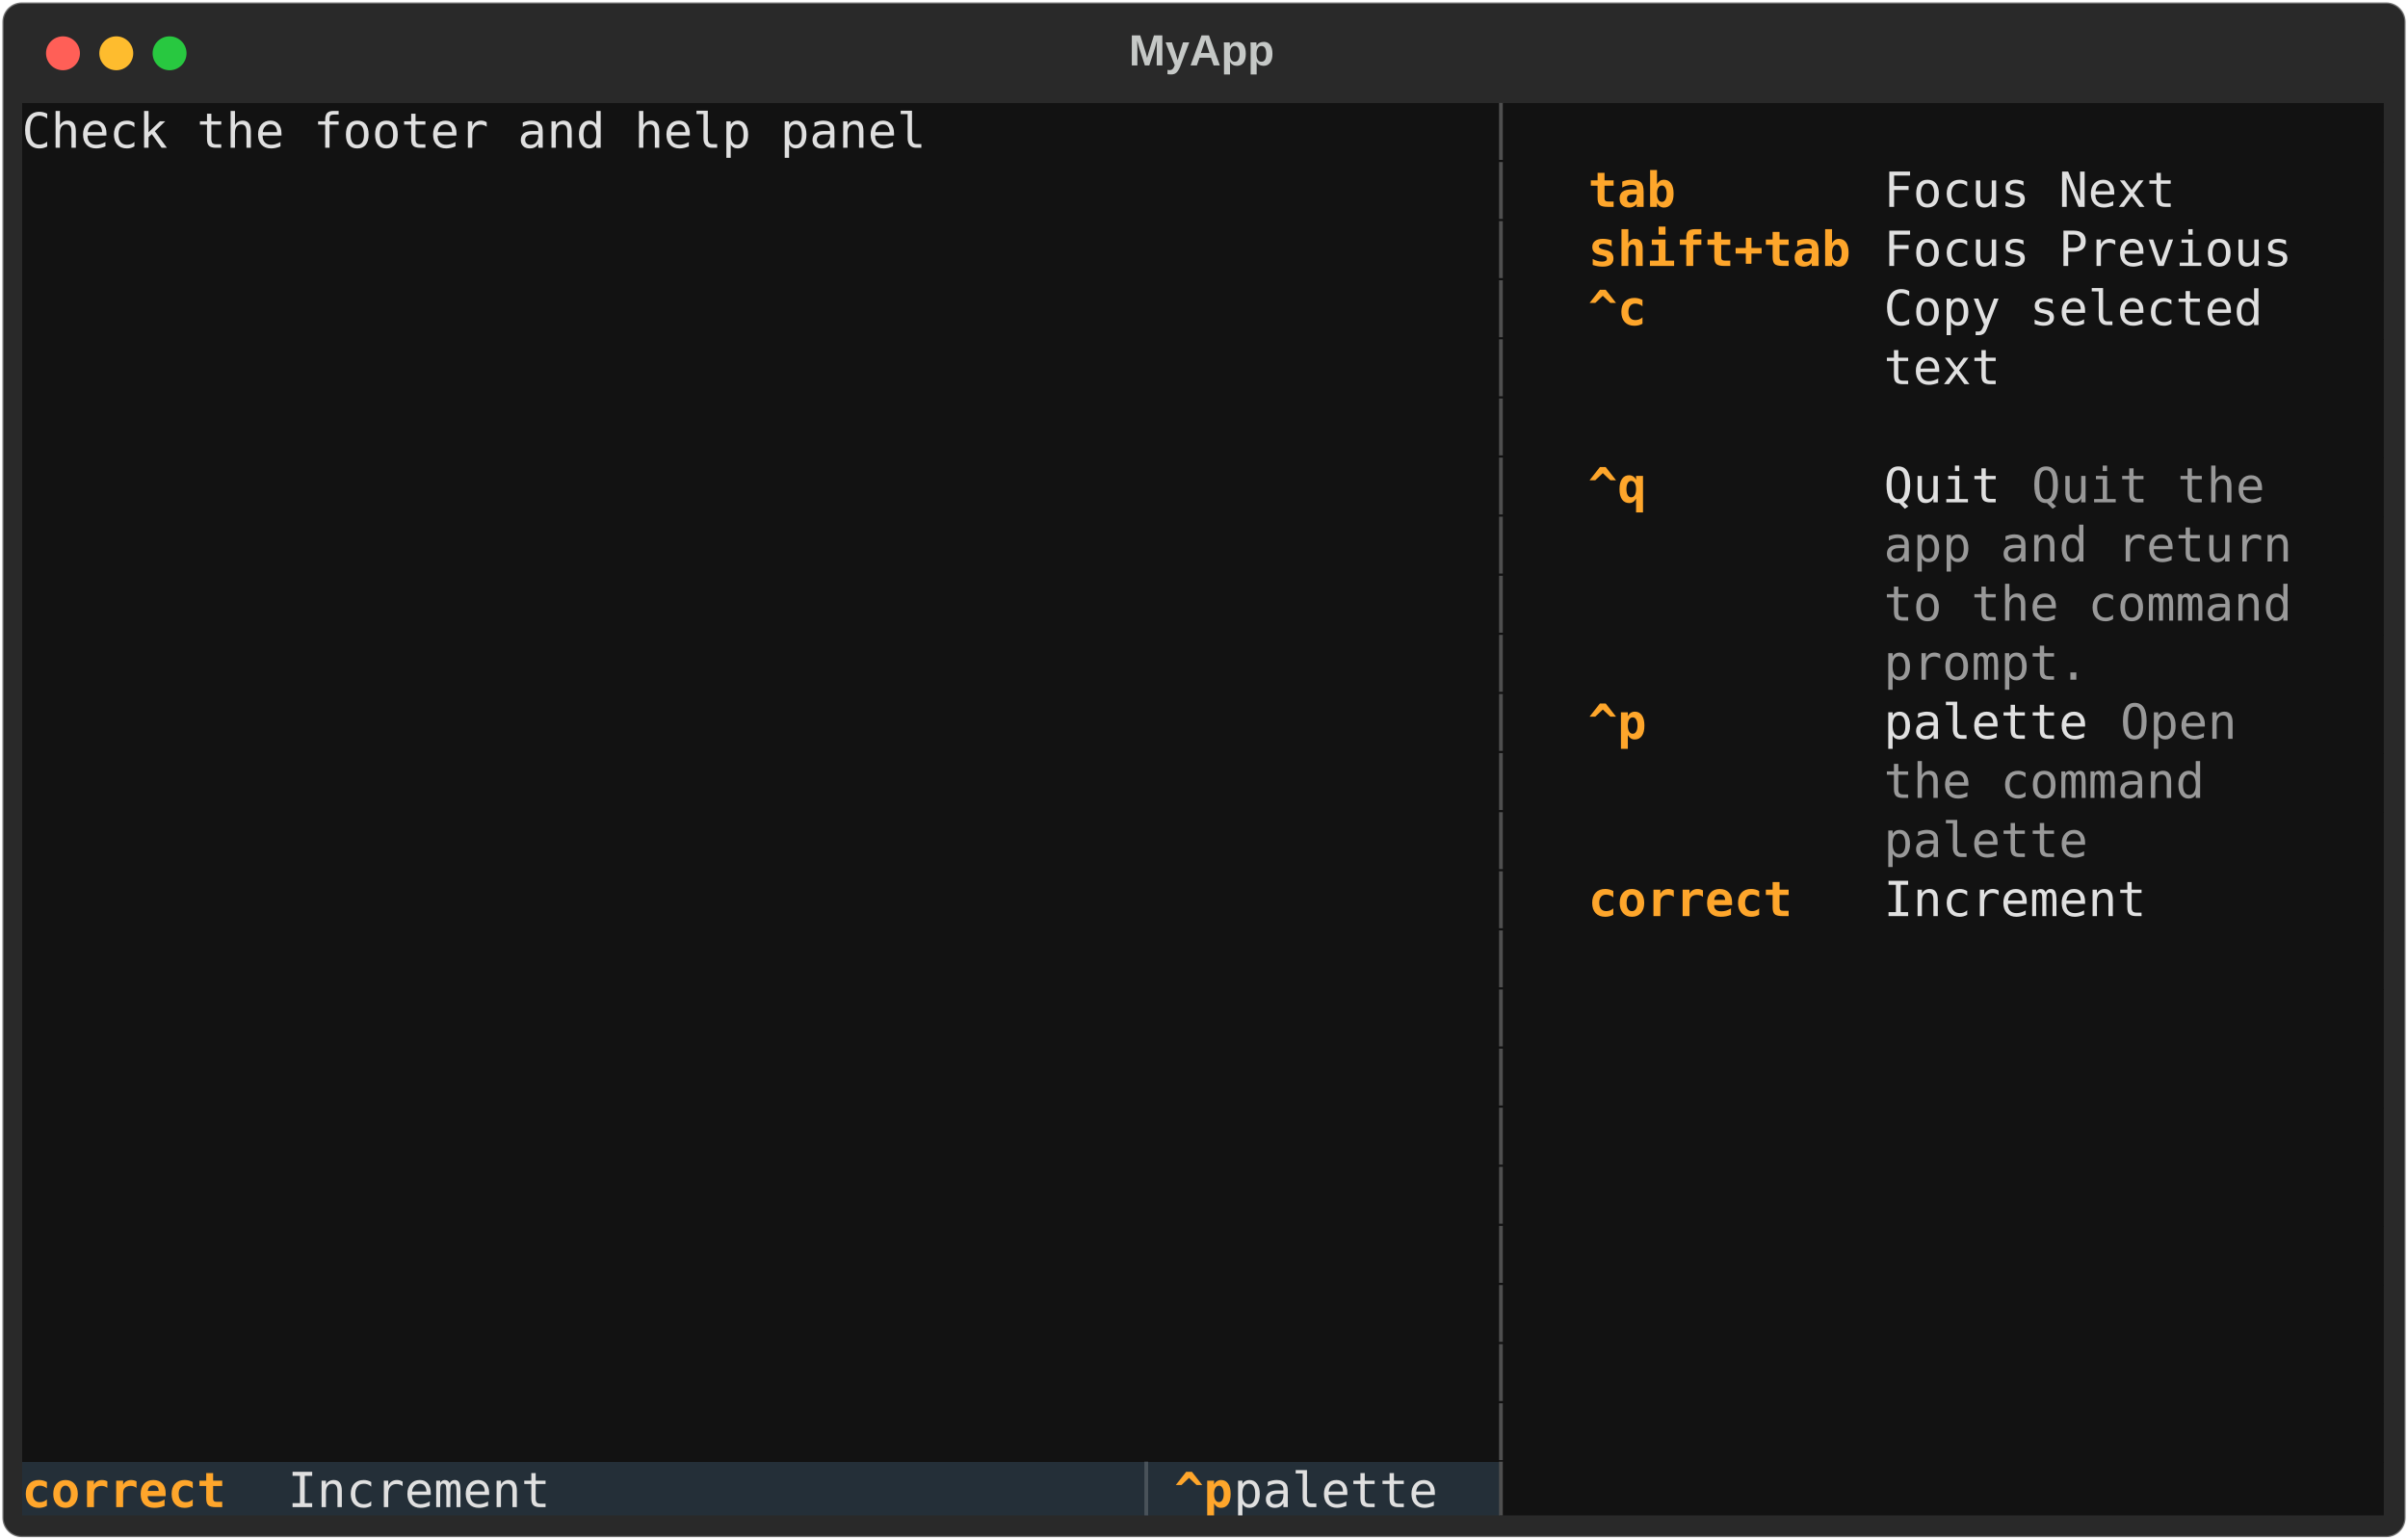
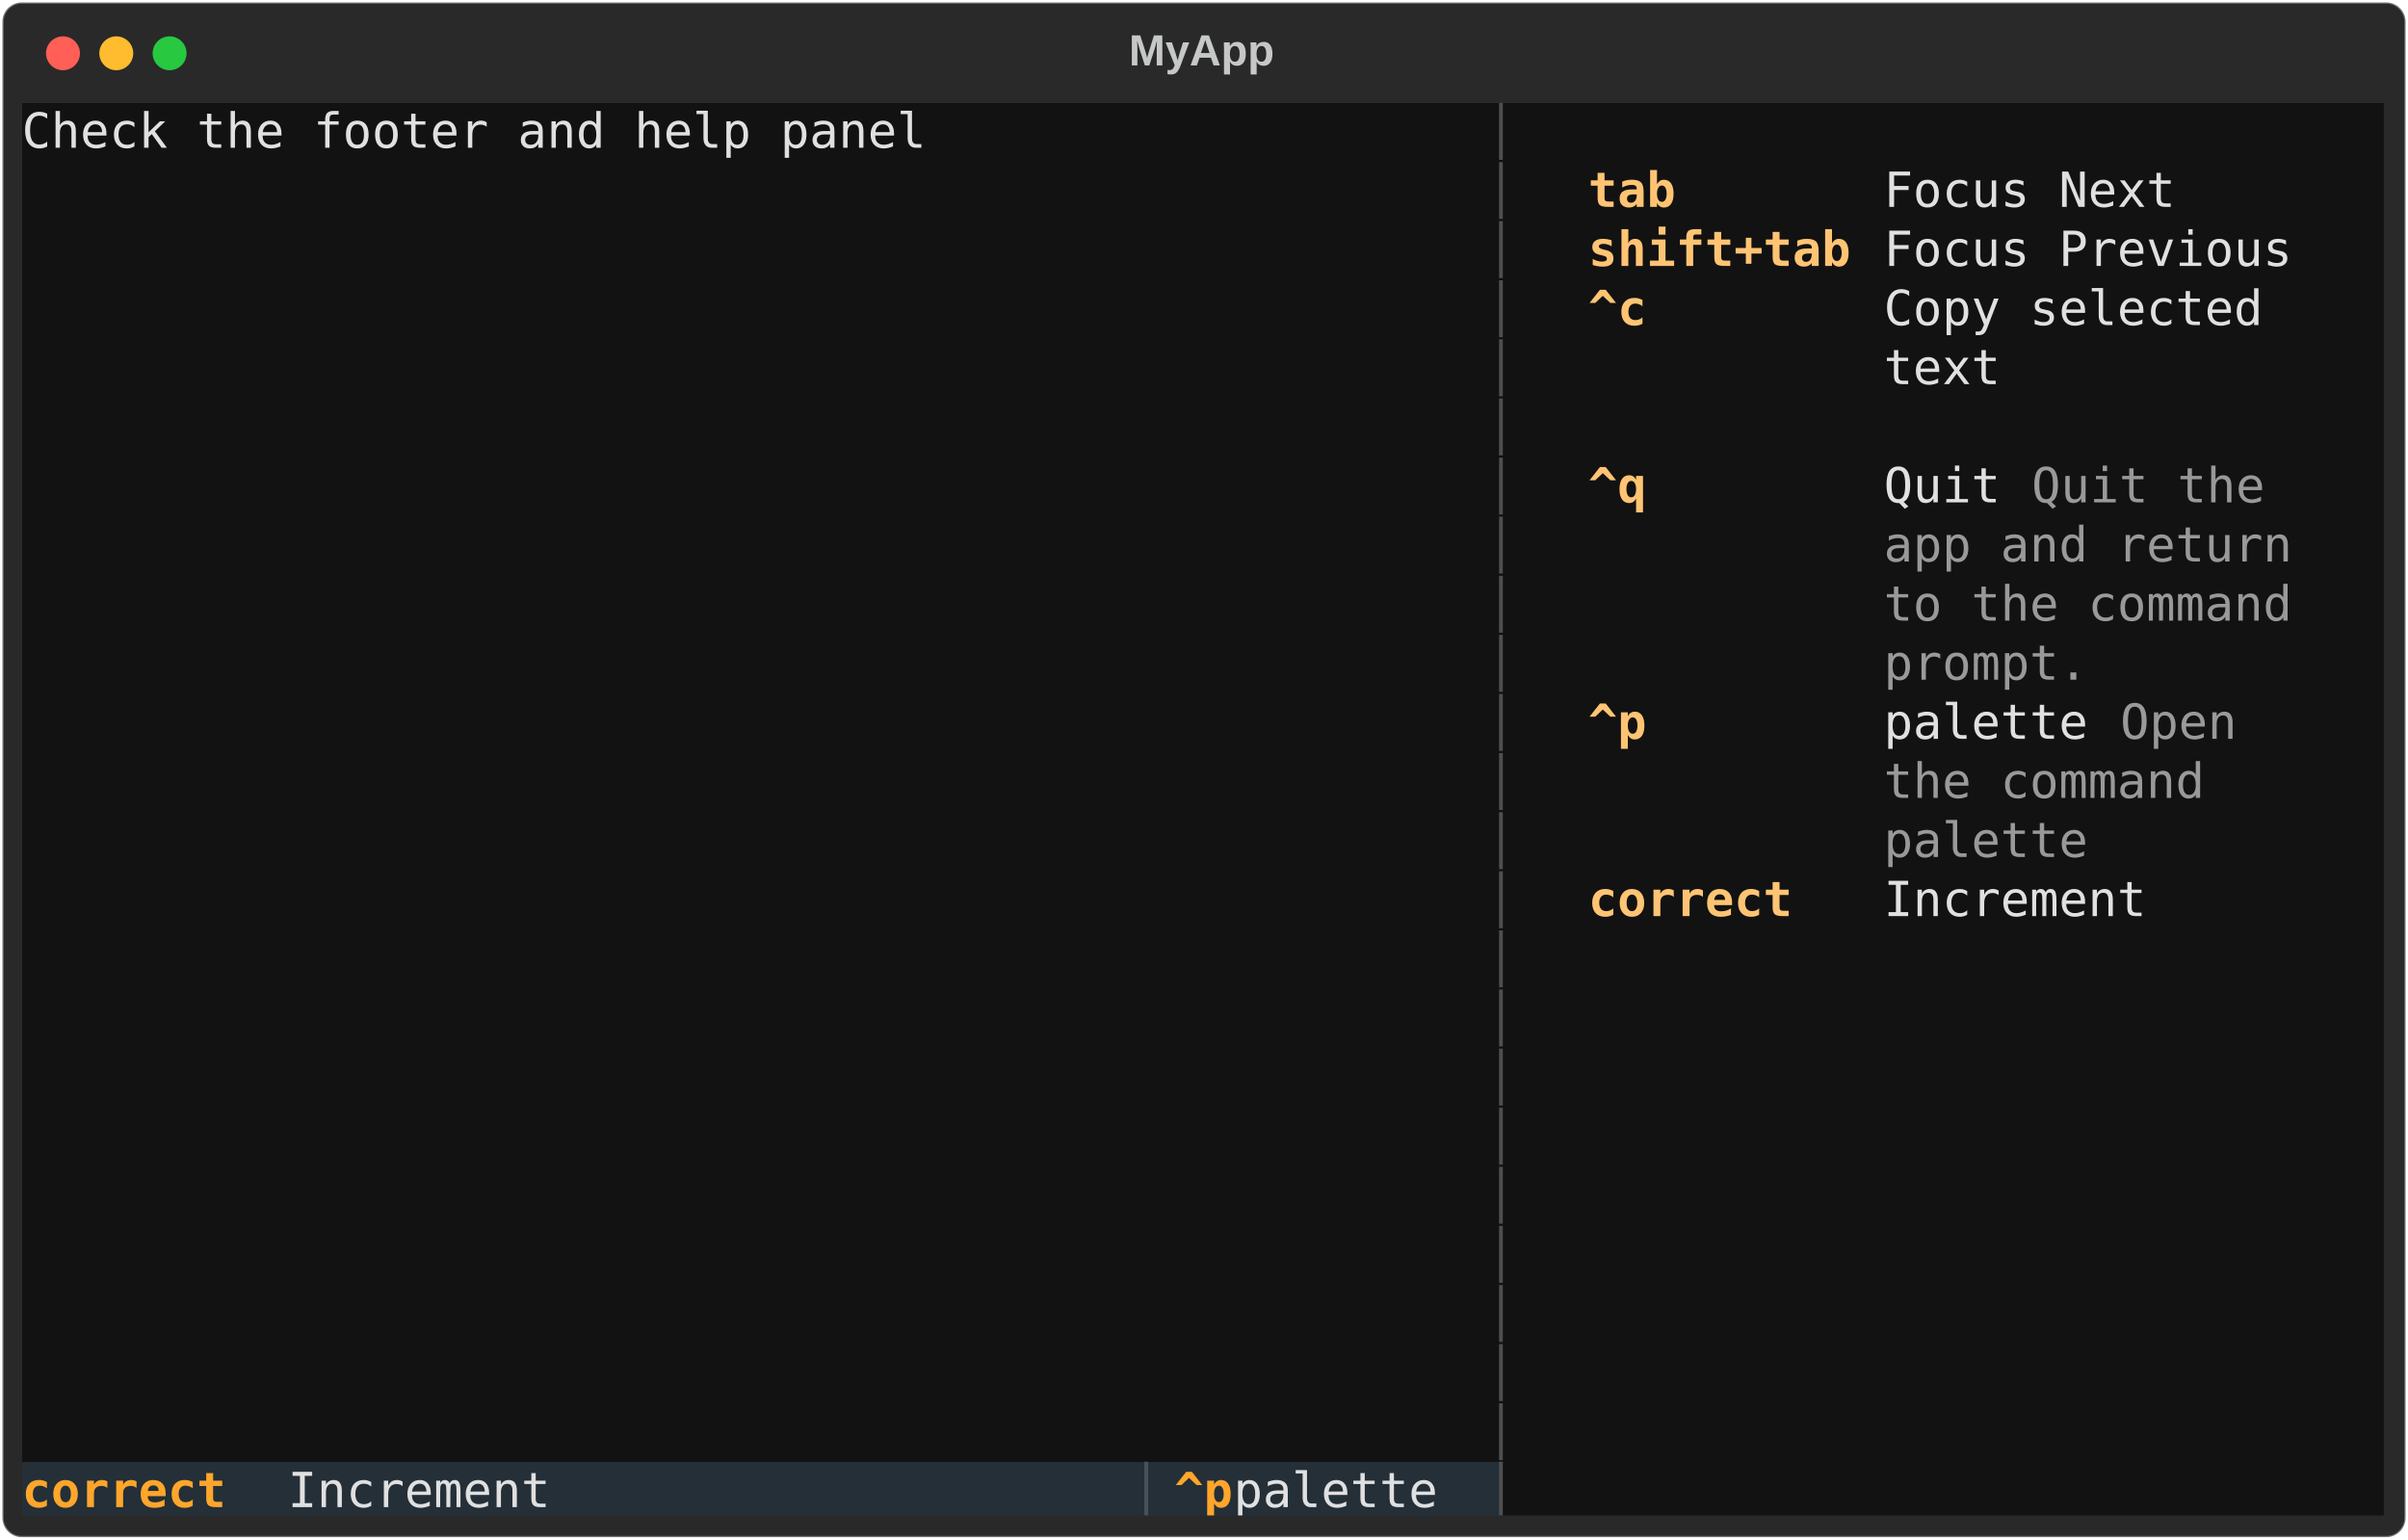
<svg xmlns="http://www.w3.org/2000/svg" class="rich-terminal" viewBox="0 0 994 635.6">
  <style>

    @font-face {
        font-family: "Fira Code";
        src: local("FiraCode-Regular"),
                url("https://cdnjs.cloudflare.com/ajax/libs/firacode/6.2.0/woff2/FiraCode-Regular.woff2") format("woff2"),
                url("https://cdnjs.cloudflare.com/ajax/libs/firacode/6.2.0/woff/FiraCode-Regular.woff") format("woff");
        font-style: normal;
        font-weight: 400;
    }
    @font-face {
        font-family: "Fira Code";
        src: local("FiraCode-Bold"),
                url("https://cdnjs.cloudflare.com/ajax/libs/firacode/6.2.0/woff2/FiraCode-Bold.woff2") format("woff2"),
                url("https://cdnjs.cloudflare.com/ajax/libs/firacode/6.2.0/woff/FiraCode-Bold.woff") format("woff");
        font-style: bold;
        font-weight: 700;
    }

    .terminal-matrix {
        font-family: Fira Code, monospace;
        font-size: 20px;
        line-height: 24.4px;
        font-variant-east-asian: full-width;
    }

    .terminal-title {
        font-size: 18px;
        font-weight: bold;
        font-family: arial;
    }

    .terminal-r1 { fill: #e0e0e0 }
.terminal-r2 { fill: #c5c8c6 }
.terminal-r3 { fill: #4f4f4f }
.terminal-r4 { fill: #121212 }
- .terminal-r5 { fill: #fea62b;font-weight: bold }
+ .terminal-r5 { fill: #ffc473;font-weight: bold }
.terminal-r6 { fill: #999999 }
.terminal-r7 { fill: #ffa62b;font-weight: bold }
.terminal-r8 { fill: #495259 }
    </style>
  <defs>
    <clipPath id="terminal-clip-terminal">
      <rect x="0" y="0" width="975.0" height="584.6" />
    </clipPath>
    <clipPath id="terminal-line-0">
      <rect x="0" y="1.5" width="976" height="24.65" />
    </clipPath>
    <clipPath id="terminal-line-1">
      <rect x="0" y="25.9" width="976" height="24.65" />
    </clipPath>
    <clipPath id="terminal-line-2">
      <rect x="0" y="50.3" width="976" height="24.65" />
    </clipPath>
    <clipPath id="terminal-line-3">
      <rect x="0" y="74.7" width="976" height="24.65" />
    </clipPath>
    <clipPath id="terminal-line-4">
      <rect x="0" y="99.1" width="976" height="24.65" />
    </clipPath>
    <clipPath id="terminal-line-5">
      <rect x="0" y="123.5" width="976" height="24.65" />
    </clipPath>
    <clipPath id="terminal-line-6">
      <rect x="0" y="147.9" width="976" height="24.65" />
    </clipPath>
    <clipPath id="terminal-line-7">
      <rect x="0" y="172.3" width="976" height="24.65" />
    </clipPath>
    <clipPath id="terminal-line-8">
      <rect x="0" y="196.7" width="976" height="24.65" />
    </clipPath>
    <clipPath id="terminal-line-9">
      <rect x="0" y="221.1" width="976" height="24.65" />
    </clipPath>
    <clipPath id="terminal-line-10">
      <rect x="0" y="245.5" width="976" height="24.65" />
    </clipPath>
    <clipPath id="terminal-line-11">
      <rect x="0" y="269.9" width="976" height="24.65" />
    </clipPath>
    <clipPath id="terminal-line-12">
      <rect x="0" y="294.3" width="976" height="24.65" />
    </clipPath>
    <clipPath id="terminal-line-13">
      <rect x="0" y="318.7" width="976" height="24.65" />
    </clipPath>
    <clipPath id="terminal-line-14">
      <rect x="0" y="343.1" width="976" height="24.65" />
    </clipPath>
    <clipPath id="terminal-line-15">
      <rect x="0" y="367.5" width="976" height="24.65" />
    </clipPath>
    <clipPath id="terminal-line-16">
      <rect x="0" y="391.9" width="976" height="24.65" />
    </clipPath>
    <clipPath id="terminal-line-17">
      <rect x="0" y="416.3" width="976" height="24.65" />
    </clipPath>
    <clipPath id="terminal-line-18">
      <rect x="0" y="440.7" width="976" height="24.65" />
    </clipPath>
    <clipPath id="terminal-line-19">
      <rect x="0" y="465.1" width="976" height="24.65" />
    </clipPath>
    <clipPath id="terminal-line-20">
      <rect x="0" y="489.5" width="976" height="24.65" />
    </clipPath>
    <clipPath id="terminal-line-21">
      <rect x="0" y="513.9" width="976" height="24.65" />
    </clipPath>
    <clipPath id="terminal-line-22">
      <rect x="0" y="538.3" width="976" height="24.65" />
    </clipPath>
  </defs>
  <rect fill="#292929" stroke="rgba(255,255,255,0.35)" stroke-width="1" x="1" y="1" width="992" height="633.6" rx="8" />
  <text class="terminal-title" fill="#c5c8c6" text-anchor="middle" x="496" y="27">MyApp</text>
  <g transform="translate(26,22)">
    <circle cx="0" cy="0" r="7" fill="#ff5f57" />
    <circle cx="22" cy="0" r="7" fill="#febc2e" />
    <circle cx="44" cy="0" r="7" fill="#28c840" />
  </g>
  <g transform="translate(9, 41)" clip-path="url(#terminal-clip-terminal)">
    <rect fill="#121212" x="0" y="1.5" width="378.2" height="24.65" shape-rendering="crispEdges" />
    <rect fill="#121212" x="378.2" y="1.5" width="231.8" height="24.65" shape-rendering="crispEdges" />
    <rect fill="#121212" x="610" y="1.5" width="12.2" height="24.65" shape-rendering="crispEdges" />
    <rect fill="#121212" x="622.2" y="1.5" width="12.2" height="24.65" shape-rendering="crispEdges" />
    <rect fill="#121212" x="634.4" y="1.5" width="329.4" height="24.65" shape-rendering="crispEdges" />
    <rect fill="#121212" x="963.8" y="1.5" width="12.2" height="24.65" shape-rendering="crispEdges" />
    <rect fill="#121212" x="0" y="25.9" width="610" height="24.65" shape-rendering="crispEdges" />
    <rect fill="#121212" x="610" y="25.9" width="12.2" height="24.65" shape-rendering="crispEdges" />
    <rect fill="#121212" x="622.2" y="25.9" width="12.2" height="24.65" shape-rendering="crispEdges" />
    <rect fill="#121212" x="634.4" y="25.9" width="12.2" height="24.65" shape-rendering="crispEdges" />
    <rect fill="#121212" x="646.6" y="25.9" width="109.8" height="24.65" shape-rendering="crispEdges" />
    <rect fill="#121212" x="756.4" y="25.9" width="12.2" height="24.65" shape-rendering="crispEdges" />
    <rect fill="#121212" x="768.6" y="25.9" width="183" height="24.65" shape-rendering="crispEdges" />
    <rect fill="#121212" x="951.6" y="25.9" width="12.2" height="24.65" shape-rendering="crispEdges" />
    <rect fill="#121212" x="963.8" y="25.9" width="12.2" height="24.65" shape-rendering="crispEdges" />
    <rect fill="#121212" x="0" y="50.3" width="610" height="24.65" shape-rendering="crispEdges" />
    <rect fill="#121212" x="610" y="50.3" width="12.2" height="24.65" shape-rendering="crispEdges" />
    <rect fill="#121212" x="622.2" y="50.3" width="12.2" height="24.65" shape-rendering="crispEdges" />
    <rect fill="#121212" x="634.4" y="50.3" width="12.2" height="24.65" shape-rendering="crispEdges" />
    <rect fill="#121212" x="646.6" y="50.3" width="109.8" height="24.65" shape-rendering="crispEdges" />
    <rect fill="#121212" x="756.4" y="50.3" width="12.2" height="24.65" shape-rendering="crispEdges" />
    <rect fill="#121212" x="768.6" y="50.3" width="183" height="24.65" shape-rendering="crispEdges" />
    <rect fill="#121212" x="951.6" y="50.3" width="12.2" height="24.65" shape-rendering="crispEdges" />
    <rect fill="#121212" x="963.8" y="50.3" width="12.2" height="24.65" shape-rendering="crispEdges" />
    <rect fill="#121212" x="0" y="74.7" width="610" height="24.65" shape-rendering="crispEdges" />
    <rect fill="#121212" x="610" y="74.7" width="12.2" height="24.65" shape-rendering="crispEdges" />
    <rect fill="#121212" x="622.2" y="74.7" width="12.2" height="24.65" shape-rendering="crispEdges" />
    <rect fill="#121212" x="634.4" y="74.7" width="12.2" height="24.65" shape-rendering="crispEdges" />
    <rect fill="#121212" x="646.6" y="74.7" width="109.8" height="24.65" shape-rendering="crispEdges" />
    <rect fill="#121212" x="756.4" y="74.7" width="12.2" height="24.65" shape-rendering="crispEdges" />
    <rect fill="#121212" x="768.6" y="74.7" width="183" height="24.65" shape-rendering="crispEdges" />
    <rect fill="#121212" x="951.6" y="74.7" width="12.2" height="24.65" shape-rendering="crispEdges" />
    <rect fill="#121212" x="963.8" y="74.7" width="12.2" height="24.65" shape-rendering="crispEdges" />
    <rect fill="#121212" x="0" y="99.1" width="610" height="24.65" shape-rendering="crispEdges" />
    <rect fill="#121212" x="610" y="99.1" width="12.2" height="24.65" shape-rendering="crispEdges" />
    <rect fill="#121212" x="622.2" y="99.1" width="12.2" height="24.65" shape-rendering="crispEdges" />
    <rect fill="#121212" x="634.4" y="99.1" width="12.2" height="24.65" shape-rendering="crispEdges" />
    <rect fill="#121212" x="646.6" y="99.1" width="109.8" height="24.65" shape-rendering="crispEdges" />
    <rect fill="#121212" x="756.4" y="99.1" width="12.2" height="24.65" shape-rendering="crispEdges" />
    <rect fill="#121212" x="768.6" y="99.1" width="183" height="24.65" shape-rendering="crispEdges" />
    <rect fill="#121212" x="951.6" y="99.1" width="12.2" height="24.65" shape-rendering="crispEdges" />
    <rect fill="#121212" x="963.8" y="99.1" width="12.2" height="24.65" shape-rendering="crispEdges" />
    <rect fill="#121212" x="0" y="123.5" width="610" height="24.65" shape-rendering="crispEdges" />
    <rect fill="#121212" x="610" y="123.5" width="12.2" height="24.65" shape-rendering="crispEdges" />
    <rect fill="#121212" x="622.2" y="123.5" width="12.2" height="24.65" shape-rendering="crispEdges" />
    <rect fill="#121212" x="634.4" y="123.5" width="329.4" height="24.65" shape-rendering="crispEdges" />
    <rect fill="#121212" x="963.8" y="123.5" width="12.2" height="24.65" shape-rendering="crispEdges" />
    <rect fill="#121212" x="0" y="147.9" width="610" height="24.65" shape-rendering="crispEdges" />
    <rect fill="#121212" x="610" y="147.9" width="12.2" height="24.65" shape-rendering="crispEdges" />
    <rect fill="#121212" x="622.2" y="147.9" width="12.2" height="24.65" shape-rendering="crispEdges" />
    <rect fill="#121212" x="634.4" y="147.9" width="12.2" height="24.65" shape-rendering="crispEdges" />
    <rect fill="#121212" x="646.6" y="147.9" width="109.8" height="24.65" shape-rendering="crispEdges" />
    <rect fill="#121212" x="756.4" y="147.9" width="12.2" height="24.65" shape-rendering="crispEdges" />
    <rect fill="#121212" x="768.6" y="147.9" width="61" height="24.65" shape-rendering="crispEdges" />
    <rect fill="#121212" x="829.6" y="147.9" width="109.8" height="24.65" shape-rendering="crispEdges" />
    <rect fill="#121212" x="939.4" y="147.9" width="12.2" height="24.65" shape-rendering="crispEdges" />
    <rect fill="#121212" x="951.6" y="147.9" width="12.2" height="24.65" shape-rendering="crispEdges" />
    <rect fill="#121212" x="963.8" y="147.9" width="12.2" height="24.65" shape-rendering="crispEdges" />
    <rect fill="#121212" x="0" y="172.3" width="610" height="24.65" shape-rendering="crispEdges" />
    <rect fill="#121212" x="610" y="172.3" width="12.2" height="24.65" shape-rendering="crispEdges" />
    <rect fill="#121212" x="622.2" y="172.3" width="12.2" height="24.65" shape-rendering="crispEdges" />
    <rect fill="#121212" x="634.4" y="172.3" width="12.2" height="24.65" shape-rendering="crispEdges" />
    <rect fill="#121212" x="646.6" y="172.3" width="109.8" height="24.65" shape-rendering="crispEdges" />
    <rect fill="#121212" x="756.4" y="172.3" width="12.2" height="24.65" shape-rendering="crispEdges" />
    <rect fill="#121212" x="768.6" y="172.3" width="183" height="24.65" shape-rendering="crispEdges" />
    <rect fill="#121212" x="951.6" y="172.3" width="12.2" height="24.65" shape-rendering="crispEdges" />
    <rect fill="#121212" x="963.8" y="172.3" width="12.2" height="24.65" shape-rendering="crispEdges" />
    <rect fill="#121212" x="0" y="196.7" width="610" height="24.65" shape-rendering="crispEdges" />
    <rect fill="#121212" x="610" y="196.7" width="12.2" height="24.65" shape-rendering="crispEdges" />
    <rect fill="#121212" x="622.2" y="196.7" width="12.2" height="24.65" shape-rendering="crispEdges" />
    <rect fill="#121212" x="634.4" y="196.7" width="12.2" height="24.65" shape-rendering="crispEdges" />
    <rect fill="#121212" x="646.6" y="196.7" width="109.8" height="24.65" shape-rendering="crispEdges" />
    <rect fill="#121212" x="756.4" y="196.7" width="12.2" height="24.65" shape-rendering="crispEdges" />
    <rect fill="#121212" x="768.6" y="196.7" width="183" height="24.65" shape-rendering="crispEdges" />
    <rect fill="#121212" x="951.6" y="196.7" width="12.2" height="24.65" shape-rendering="crispEdges" />
    <rect fill="#121212" x="963.8" y="196.7" width="12.2" height="24.65" shape-rendering="crispEdges" />
    <rect fill="#121212" x="0" y="221.1" width="610" height="24.65" shape-rendering="crispEdges" />
    <rect fill="#121212" x="610" y="221.1" width="12.2" height="24.65" shape-rendering="crispEdges" />
    <rect fill="#121212" x="622.2" y="221.1" width="12.2" height="24.65" shape-rendering="crispEdges" />
    <rect fill="#121212" x="634.4" y="221.1" width="12.2" height="24.65" shape-rendering="crispEdges" />
    <rect fill="#121212" x="646.6" y="221.1" width="109.8" height="24.65" shape-rendering="crispEdges" />
    <rect fill="#121212" x="756.4" y="221.1" width="12.2" height="24.65" shape-rendering="crispEdges" />
    <rect fill="#121212" x="768.6" y="221.1" width="85.4" height="24.65" shape-rendering="crispEdges" />
    <rect fill="#121212" x="854" y="221.1" width="97.6" height="24.65" shape-rendering="crispEdges" />
    <rect fill="#121212" x="951.6" y="221.1" width="12.2" height="24.65" shape-rendering="crispEdges" />
    <rect fill="#121212" x="963.8" y="221.1" width="12.2" height="24.65" shape-rendering="crispEdges" />
    <rect fill="#121212" x="0" y="245.5" width="610" height="24.65" shape-rendering="crispEdges" />
    <rect fill="#121212" x="610" y="245.5" width="12.2" height="24.65" shape-rendering="crispEdges" />
    <rect fill="#121212" x="622.2" y="245.5" width="12.2" height="24.65" shape-rendering="crispEdges" />
    <rect fill="#121212" x="634.4" y="245.5" width="12.2" height="24.65" shape-rendering="crispEdges" />
    <rect fill="#121212" x="646.6" y="245.5" width="109.8" height="24.65" shape-rendering="crispEdges" />
    <rect fill="#121212" x="756.4" y="245.5" width="12.2" height="24.65" shape-rendering="crispEdges" />
    <rect fill="#121212" x="768.6" y="245.5" width="97.6" height="24.65" shape-rendering="crispEdges" />
    <rect fill="#121212" x="866.2" y="245.5" width="61" height="24.65" shape-rendering="crispEdges" />
    <rect fill="#121212" x="927.2" y="245.5" width="24.4" height="24.65" shape-rendering="crispEdges" />
    <rect fill="#121212" x="951.6" y="245.5" width="12.2" height="24.65" shape-rendering="crispEdges" />
    <rect fill="#121212" x="963.8" y="245.5" width="12.2" height="24.65" shape-rendering="crispEdges" />
    <rect fill="#121212" x="0" y="269.9" width="610" height="24.65" shape-rendering="crispEdges" />
    <rect fill="#121212" x="610" y="269.9" width="12.2" height="24.65" shape-rendering="crispEdges" />
    <rect fill="#121212" x="622.2" y="269.9" width="12.2" height="24.65" shape-rendering="crispEdges" />
    <rect fill="#121212" x="634.4" y="269.9" width="12.2" height="24.65" shape-rendering="crispEdges" />
    <rect fill="#121212" x="646.6" y="269.9" width="109.8" height="24.65" shape-rendering="crispEdges" />
    <rect fill="#121212" x="756.4" y="269.9" width="12.2" height="24.65" shape-rendering="crispEdges" />
    <rect fill="#121212" x="768.6" y="269.9" width="146.4" height="24.65" shape-rendering="crispEdges" />
    <rect fill="#121212" x="915" y="269.9" width="36.6" height="24.65" shape-rendering="crispEdges" />
    <rect fill="#121212" x="951.6" y="269.9" width="12.2" height="24.65" shape-rendering="crispEdges" />
    <rect fill="#121212" x="963.8" y="269.9" width="12.2" height="24.65" shape-rendering="crispEdges" />
    <rect fill="#121212" x="0" y="294.3" width="610" height="24.65" shape-rendering="crispEdges" />
    <rect fill="#121212" x="610" y="294.3" width="12.2" height="24.65" shape-rendering="crispEdges" />
    <rect fill="#121212" x="622.2" y="294.3" width="12.2" height="24.65" shape-rendering="crispEdges" />
    <rect fill="#121212" x="634.4" y="294.3" width="12.2" height="24.65" shape-rendering="crispEdges" />
    <rect fill="#121212" x="646.6" y="294.3" width="109.8" height="24.65" shape-rendering="crispEdges" />
    <rect fill="#121212" x="756.4" y="294.3" width="12.2" height="24.65" shape-rendering="crispEdges" />
    <rect fill="#121212" x="768.6" y="294.3" width="85.4" height="24.65" shape-rendering="crispEdges" />
    <rect fill="#121212" x="854" y="294.3" width="97.6" height="24.65" shape-rendering="crispEdges" />
    <rect fill="#121212" x="951.6" y="294.3" width="12.2" height="24.65" shape-rendering="crispEdges" />
    <rect fill="#121212" x="963.8" y="294.3" width="12.2" height="24.65" shape-rendering="crispEdges" />
    <rect fill="#121212" x="0" y="318.7" width="610" height="24.65" shape-rendering="crispEdges" />
    <rect fill="#121212" x="610" y="318.7" width="12.2" height="24.65" shape-rendering="crispEdges" />
    <rect fill="#121212" x="622.2" y="318.7" width="12.2" height="24.65" shape-rendering="crispEdges" />
    <rect fill="#121212" x="634.4" y="318.7" width="12.2" height="24.65" shape-rendering="crispEdges" />
    <rect fill="#121212" x="646.6" y="318.7" width="109.8" height="24.65" shape-rendering="crispEdges" />
    <rect fill="#121212" x="756.4" y="318.7" width="12.2" height="24.65" shape-rendering="crispEdges" />
    <rect fill="#121212" x="768.6" y="318.7" width="183" height="24.65" shape-rendering="crispEdges" />
    <rect fill="#121212" x="951.6" y="318.7" width="12.2" height="24.65" shape-rendering="crispEdges" />
    <rect fill="#121212" x="963.8" y="318.7" width="12.2" height="24.65" shape-rendering="crispEdges" />
    <rect fill="#121212" x="0" y="343.1" width="610" height="24.65" shape-rendering="crispEdges" />
    <rect fill="#121212" x="610" y="343.1" width="12.2" height="24.65" shape-rendering="crispEdges" />
    <rect fill="#121212" x="622.2" y="343.1" width="12.2" height="24.65" shape-rendering="crispEdges" />
    <rect fill="#121212" x="634.4" y="343.1" width="329.4" height="24.65" shape-rendering="crispEdges" />
    <rect fill="#121212" x="963.8" y="343.1" width="12.2" height="24.65" shape-rendering="crispEdges" />
    <rect fill="#121212" x="0" y="367.5" width="610" height="24.65" shape-rendering="crispEdges" />
    <rect fill="#121212" x="610" y="367.5" width="12.2" height="24.65" shape-rendering="crispEdges" />
    <rect fill="#121212" x="622.2" y="367.5" width="353.8" height="24.65" shape-rendering="crispEdges" />
    <rect fill="#121212" x="0" y="391.9" width="610" height="24.65" shape-rendering="crispEdges" />
    <rect fill="#121212" x="610" y="391.9" width="12.2" height="24.65" shape-rendering="crispEdges" />
    <rect fill="#121212" x="622.2" y="391.9" width="353.8" height="24.65" shape-rendering="crispEdges" />
    <rect fill="#121212" x="0" y="416.3" width="610" height="24.65" shape-rendering="crispEdges" />
    <rect fill="#121212" x="610" y="416.3" width="12.2" height="24.65" shape-rendering="crispEdges" />
    <rect fill="#121212" x="622.2" y="416.3" width="353.8" height="24.65" shape-rendering="crispEdges" />
    <rect fill="#121212" x="0" y="440.7" width="610" height="24.65" shape-rendering="crispEdges" />
    <rect fill="#121212" x="610" y="440.7" width="12.2" height="24.65" shape-rendering="crispEdges" />
    <rect fill="#121212" x="622.2" y="440.7" width="353.8" height="24.65" shape-rendering="crispEdges" />
    <rect fill="#121212" x="0" y="465.1" width="610" height="24.65" shape-rendering="crispEdges" />
    <rect fill="#121212" x="610" y="465.1" width="12.2" height="24.65" shape-rendering="crispEdges" />
    <rect fill="#121212" x="622.2" y="465.1" width="353.8" height="24.65" shape-rendering="crispEdges" />
    <rect fill="#121212" x="0" y="489.5" width="610" height="24.65" shape-rendering="crispEdges" />
    <rect fill="#121212" x="610" y="489.5" width="12.2" height="24.65" shape-rendering="crispEdges" />
    <rect fill="#121212" x="622.2" y="489.5" width="353.8" height="24.65" shape-rendering="crispEdges" />
    <rect fill="#121212" x="0" y="513.9" width="610" height="24.65" shape-rendering="crispEdges" />
    <rect fill="#121212" x="610" y="513.9" width="12.2" height="24.65" shape-rendering="crispEdges" />
    <rect fill="#121212" x="622.2" y="513.9" width="353.8" height="24.65" shape-rendering="crispEdges" />
    <rect fill="#121212" x="0" y="538.3" width="610" height="24.65" shape-rendering="crispEdges" />
    <rect fill="#121212" x="610" y="538.3" width="12.2" height="24.65" shape-rendering="crispEdges" />
    <rect fill="#121212" x="622.2" y="538.3" width="353.8" height="24.65" shape-rendering="crispEdges" />
    <rect fill="#242f38" x="0" y="562.7" width="109.8" height="24.65" shape-rendering="crispEdges" />
    <rect fill="#242f38" x="109.8" y="562.7" width="122" height="24.65" shape-rendering="crispEdges" />
    <rect fill="#242f38" x="231.8" y="562.7" width="231.8" height="24.65" shape-rendering="crispEdges" />
    <rect fill="#242f38" x="463.6" y="562.7" width="12.2" height="24.65" shape-rendering="crispEdges" />
    <rect fill="#242f38" x="475.8" y="562.7" width="24.4" height="24.65" shape-rendering="crispEdges" />
    <rect fill="#242f38" x="500.2" y="562.7" width="97.6" height="24.65" shape-rendering="crispEdges" />
    <rect fill="#242f38" x="597.8" y="562.7" width="12.2" height="24.65" shape-rendering="crispEdges" />
    <rect fill="#121212" x="610" y="562.7" width="12.2" height="24.65" shape-rendering="crispEdges" />
    <rect fill="#121212" x="622.2" y="562.7" width="353.8" height="24.65" shape-rendering="crispEdges" />
    <g class="terminal-matrix">
      <text class="terminal-r1" x="0" y="20" textLength="378.2" clip-path="url(#terminal-line-0)">Check the footer and help panel</text>
      <text class="terminal-r3" x="610" y="20" textLength="12.2" clip-path="url(#terminal-line-0)">▏</text>
      <text class="terminal-r2" x="976" y="20" textLength="12.2" clip-path="url(#terminal-line-0)">
</text>
      <text class="terminal-r3" x="610" y="44.4" textLength="12.2" clip-path="url(#terminal-line-1)">▏</text>
      <text class="terminal-r5" x="646.6" y="44.4" textLength="109.8" clip-path="url(#terminal-line-1)">      tab</text>
      <text class="terminal-r1" x="768.6" y="44.4" textLength="183" clip-path="url(#terminal-line-1)">Focus Next     </text>
      <text class="terminal-r2" x="976" y="44.4" textLength="12.2" clip-path="url(#terminal-line-1)">
</text>
      <text class="terminal-r3" x="610" y="68.8" textLength="12.2" clip-path="url(#terminal-line-2)">▏</text>
      <text class="terminal-r5" x="646.6" y="68.8" textLength="109.8" clip-path="url(#terminal-line-2)">shift+tab</text>
      <text class="terminal-r1" x="768.6" y="68.8" textLength="183" clip-path="url(#terminal-line-2)">Focus Previous </text>
      <text class="terminal-r2" x="976" y="68.8" textLength="12.2" clip-path="url(#terminal-line-2)">
</text>
      <text class="terminal-r3" x="610" y="93.2" textLength="12.2" clip-path="url(#terminal-line-3)">▏</text>
      <text class="terminal-r5" x="646.6" y="93.2" textLength="109.8" clip-path="url(#terminal-line-3)">       ^c</text>
      <text class="terminal-r1" x="768.6" y="93.2" textLength="183" clip-path="url(#terminal-line-3)">Copy selected  </text>
      <text class="terminal-r2" x="976" y="93.2" textLength="12.2" clip-path="url(#terminal-line-3)">
</text>
      <text class="terminal-r3" x="610" y="117.6" textLength="12.2" clip-path="url(#terminal-line-4)">▏</text>
      <text class="terminal-r1" x="768.6" y="117.6" textLength="183" clip-path="url(#terminal-line-4)">text           </text>
      <text class="terminal-r2" x="976" y="117.6" textLength="12.2" clip-path="url(#terminal-line-4)">
</text>
      <text class="terminal-r3" x="610" y="142" textLength="12.2" clip-path="url(#terminal-line-5)">▏</text>
      <text class="terminal-r2" x="976" y="142" textLength="12.2" clip-path="url(#terminal-line-5)">
</text>
      <text class="terminal-r3" x="610" y="166.4" textLength="12.2" clip-path="url(#terminal-line-6)">▏</text>
      <text class="terminal-r5" x="646.6" y="166.4" textLength="109.8" clip-path="url(#terminal-line-6)">       ^q</text>
      <text class="terminal-r1" x="768.6" y="166.4" textLength="61" clip-path="url(#terminal-line-6)">Quit </text>
      <text class="terminal-r6" x="829.6" y="166.4" textLength="109.8" clip-path="url(#terminal-line-6)">Quit the </text>
      <text class="terminal-r2" x="976" y="166.4" textLength="12.2" clip-path="url(#terminal-line-6)">
</text>
      <text class="terminal-r3" x="610" y="190.8" textLength="12.2" clip-path="url(#terminal-line-7)">▏</text>
      <text class="terminal-r6" x="768.6" y="190.8" textLength="183" clip-path="url(#terminal-line-7)">app and return </text>
      <text class="terminal-r2" x="976" y="190.8" textLength="12.2" clip-path="url(#terminal-line-7)">
</text>
      <text class="terminal-r3" x="610" y="215.2" textLength="12.2" clip-path="url(#terminal-line-8)">▏</text>
      <text class="terminal-r6" x="768.6" y="215.2" textLength="183" clip-path="url(#terminal-line-8)">to the command </text>
      <text class="terminal-r2" x="976" y="215.2" textLength="12.2" clip-path="url(#terminal-line-8)">
</text>
      <text class="terminal-r3" x="610" y="239.6" textLength="12.2" clip-path="url(#terminal-line-9)">▏</text>
      <text class="terminal-r6" x="768.6" y="239.6" textLength="85.4" clip-path="url(#terminal-line-9)">prompt.</text>
      <text class="terminal-r2" x="976" y="239.6" textLength="12.2" clip-path="url(#terminal-line-9)">
</text>
      <text class="terminal-r3" x="610" y="264" textLength="12.2" clip-path="url(#terminal-line-10)">▏</text>
      <text class="terminal-r5" x="646.6" y="264" textLength="109.8" clip-path="url(#terminal-line-10)">       ^p</text>
      <text class="terminal-r1" x="768.6" y="264" textLength="97.6" clip-path="url(#terminal-line-10)">palette </text>
      <text class="terminal-r6" x="866.2" y="264" textLength="61" clip-path="url(#terminal-line-10)">Open </text>
      <text class="terminal-r2" x="976" y="264" textLength="12.2" clip-path="url(#terminal-line-10)">
</text>
      <text class="terminal-r3" x="610" y="288.4" textLength="12.2" clip-path="url(#terminal-line-11)">▏</text>
      <text class="terminal-r6" x="768.6" y="288.4" textLength="146.4" clip-path="url(#terminal-line-11)">the command </text>
      <text class="terminal-r2" x="976" y="288.4" textLength="12.2" clip-path="url(#terminal-line-11)">
</text>
      <text class="terminal-r3" x="610" y="312.8" textLength="12.2" clip-path="url(#terminal-line-12)">▏</text>
      <text class="terminal-r6" x="768.6" y="312.8" textLength="85.4" clip-path="url(#terminal-line-12)">palette</text>
      <text class="terminal-r2" x="976" y="312.8" textLength="12.2" clip-path="url(#terminal-line-12)">
</text>
      <text class="terminal-r3" x="610" y="337.2" textLength="12.2" clip-path="url(#terminal-line-13)">▏</text>
      <text class="terminal-r5" x="646.6" y="337.2" textLength="109.8" clip-path="url(#terminal-line-13)">  correct</text>
      <text class="terminal-r1" x="768.6" y="337.2" textLength="183" clip-path="url(#terminal-line-13)">Increment      </text>
      <text class="terminal-r2" x="976" y="337.2" textLength="12.2" clip-path="url(#terminal-line-13)">
</text>
      <text class="terminal-r3" x="610" y="361.6" textLength="12.2" clip-path="url(#terminal-line-14)">▏</text>
      <text class="terminal-r2" x="976" y="361.6" textLength="12.2" clip-path="url(#terminal-line-14)">
</text>
      <text class="terminal-r3" x="610" y="386" textLength="12.2" clip-path="url(#terminal-line-15)">▏</text>
      <text class="terminal-r2" x="976" y="386" textLength="12.2" clip-path="url(#terminal-line-15)">
</text>
      <text class="terminal-r3" x="610" y="410.4" textLength="12.2" clip-path="url(#terminal-line-16)">▏</text>
      <text class="terminal-r2" x="976" y="410.4" textLength="12.2" clip-path="url(#terminal-line-16)">
</text>
      <text class="terminal-r3" x="610" y="434.8" textLength="12.2" clip-path="url(#terminal-line-17)">▏</text>
      <text class="terminal-r2" x="976" y="434.8" textLength="12.2" clip-path="url(#terminal-line-17)">
</text>
      <text class="terminal-r3" x="610" y="459.2" textLength="12.2" clip-path="url(#terminal-line-18)">▏</text>
      <text class="terminal-r2" x="976" y="459.2" textLength="12.2" clip-path="url(#terminal-line-18)">
</text>
      <text class="terminal-r3" x="610" y="483.6" textLength="12.2" clip-path="url(#terminal-line-19)">▏</text>
      <text class="terminal-r2" x="976" y="483.6" textLength="12.2" clip-path="url(#terminal-line-19)">
</text>
      <text class="terminal-r3" x="610" y="508" textLength="12.2" clip-path="url(#terminal-line-20)">▏</text>
      <text class="terminal-r2" x="976" y="508" textLength="12.2" clip-path="url(#terminal-line-20)">
</text>
      <text class="terminal-r3" x="610" y="532.4" textLength="12.2" clip-path="url(#terminal-line-21)">▏</text>
      <text class="terminal-r2" x="976" y="532.4" textLength="12.2" clip-path="url(#terminal-line-21)">
</text>
      <text class="terminal-r3" x="610" y="556.8" textLength="12.2" clip-path="url(#terminal-line-22)">▏</text>
      <text class="terminal-r2" x="976" y="556.8" textLength="12.2" clip-path="url(#terminal-line-22)">
</text>
      <text class="terminal-r7" x="0" y="581.2" textLength="109.8" clip-path="url(#terminal-line-23)"> correct </text>
      <text class="terminal-r1" x="109.8" y="581.2" textLength="122" clip-path="url(#terminal-line-23)">Increment </text>
      <text class="terminal-r8" x="463.6" y="581.2" textLength="12.2" clip-path="url(#terminal-line-23)">▏</text>
      <text class="terminal-r7" x="475.8" y="581.2" textLength="24.4" clip-path="url(#terminal-line-23)">^p</text>
      <text class="terminal-r1" x="500.2" y="581.2" textLength="97.6" clip-path="url(#terminal-line-23)"> palette</text>
      <text class="terminal-r3" x="610" y="581.2" textLength="12.2" clip-path="url(#terminal-line-23)">▏</text>
    </g>
  </g>
</svg>
